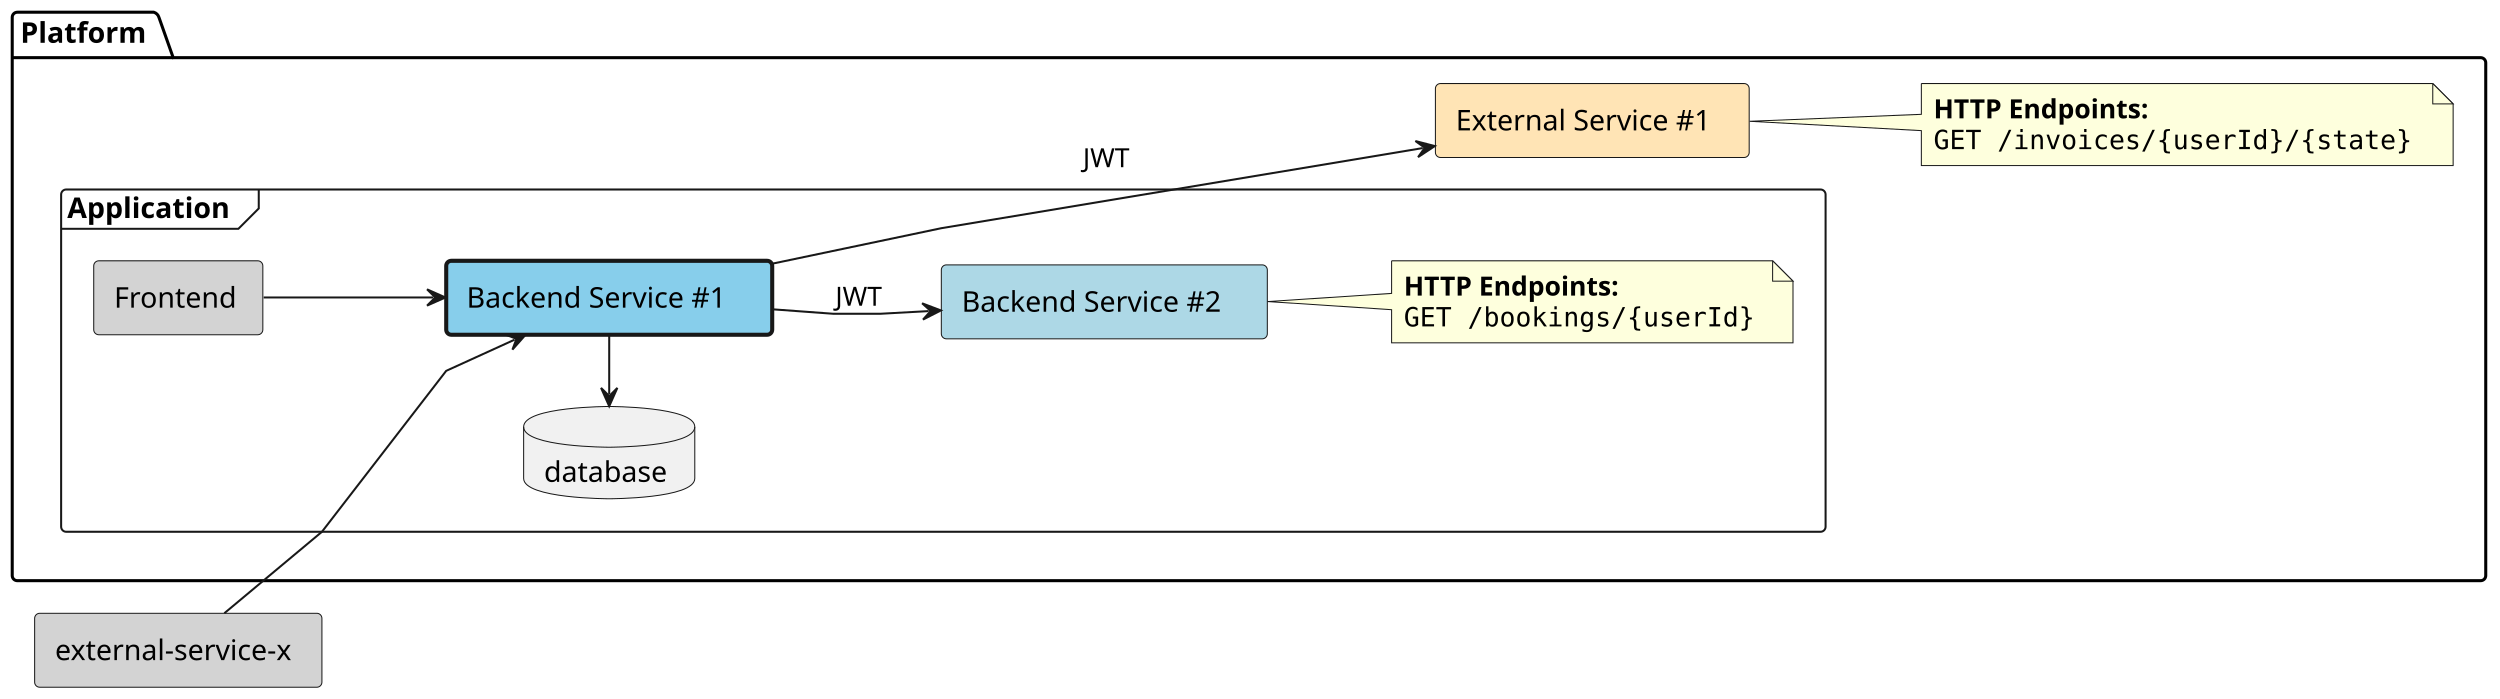
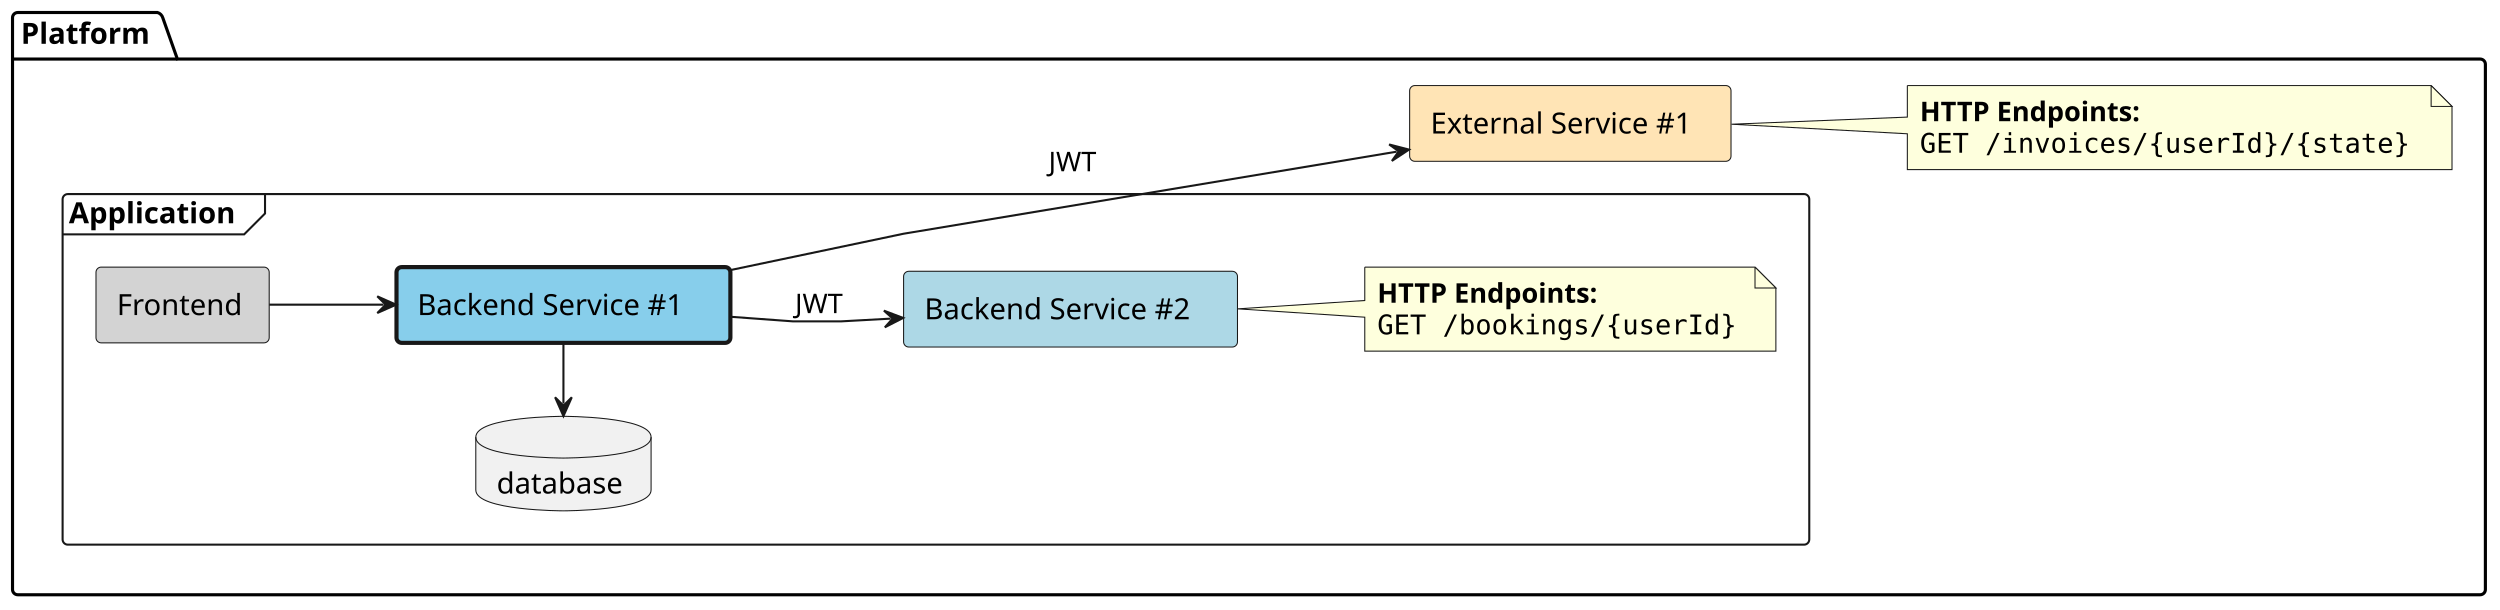
- <svg xmlns="http://www.w3.org/2000/svg" contentStyleType="text/css" height="343px" preserveAspectRatio="none" style="width:1227px;height:343px;background:#FFFFFF;" version="1.1" viewBox="0 0 1227 343" width="1227px" zoomAndPan="magnify">
+ <svg xmlns="http://www.w3.org/2000/svg" contentStyleType="text/css" height="292px" preserveAspectRatio="none" style="width:1198px;height:292px;background:#FFFFFF;" version="1.1" viewBox="0 0 1198 292" width="1198px" zoomAndPan="magnify">
  <defs />
  <g>
    <g id="cluster_Platform">
-       <path d="M8.5,6 L75.5,6 A3.75,3.75 0 0 1 78,8.5 L85,28.297 L1217.5,28.297 A2.5,2.5 0 0 1 1220,30.797 L1220,282.5 A2.5,2.5 0 0 1 1217.5,285 L8.5,285 A2.5,2.5 0 0 1 6,282.5 L6,8.5 A2.5,2.5 0 0 1 8.5,6 " fill="none" style="stroke:#000000;stroke-width:1.5;" />
+       <path d="M8.5,6 L75.5,6 A3.75,3.75 0 0 1 78,8.5 L85,28.297 L1188.5,28.297 A2.5,2.5 0 0 1 1191,30.797 L1191,282.5 A2.5,2.5 0 0 1 1188.5,285 L8.5,285 A2.5,2.5 0 0 1 6,282.5 L6,8.5 A2.5,2.5 0 0 1 8.5,6 " fill="none" style="stroke:#000000;stroke-width:1.5;" />
      <line style="stroke:#000000;stroke-width:1.5;" x1="6" x2="85" y1="28.297" y2="28.297" />
      <text fill="#000000" font-family="sans-serif" font-size="14" font-weight="bold" lengthAdjust="spacing" textLength="66" x="10" y="20.995">Platform</text>
    </g>
    <g id="cluster_Application">
-       <rect fill="none" height="168" rx="2.5" ry="2.5" style="stroke:#181818;stroke-width:1.0;" width="866" x="30" y="93" />
+       <rect fill="none" height="168" rx="2.5" ry="2.5" style="stroke:#181818;stroke-width:1.0;" width="837" x="30" y="93" />
      <path d="M127,93 L127,102.297 L117,112.297 L30,112.297 " fill="none" style="stroke:#181818;stroke-width:1.0;" />
      <text fill="#000000" font-family="sans-serif" font-size="14" font-weight="bold" lengthAdjust="spacing" textLength="87" x="33" y="106.995">Application</text>
    </g>
    <g id="elem_platform__external_service_1">
-       <rect fill="#FFE4B5" height="36.297" rx="2.5" ry="2.5" style="stroke:#181818;stroke-width:0.5;" width="154" x="704.5" y="41" />
-       <text fill="#000000" font-family="sans-serif" font-size="14" lengthAdjust="spacing" textLength="134" x="714.5" y="63.995">External Service #1</text>
+       <rect fill="#FFE4B5" height="36.297" rx="2.5" ry="2.5" style="stroke:#181818;stroke-width:0.5;" width="154" x="675.5" y="41" />
+       <text fill="#000000" font-family="sans-serif" font-size="14" lengthAdjust="spacing" textLength="134" x="685.5" y="63.995">External Service #1</text>
    </g>
-     <g id="elem_GMN13">
-       <path d="M943,41 L943,56.11 L858.69,59.53 L943,64.11 L943,81.266 A0,0 0 0 0 943,81.266 L1204,81.266 A0,0 0 0 0 1204,81.266 L1204,51 L1194,41 L943,41 A0,0 0 0 0 943,41 " fill="#FEFFDD" style="stroke:#181818;stroke-width:0.5;" />
-       <path d="M1194,41 L1194,51 L1204,51 L1194,41 " fill="#FEFFDD" style="stroke:#181818;stroke-width:0.5;" />
-       <text fill="#000000" font-family="sans-serif" font-size="13" font-weight="bold" lengthAdjust="spacing" textLength="121" x="949" y="58.067">HTTP Endpoints:</text>
-       <text fill="#000000" font-family="monospace" font-size="13" lengthAdjust="spacing" textLength="240" x="949" y="73.2">GET /invoices/{userId}/{state}</text>
+     <g id="elem_GMN12">
+       <path d="M914,41 L914,56.11 L829.69,59.53 L914,64.11 L914,81.266 A0,0 0 0 0 914,81.266 L1175,81.266 A0,0 0 0 0 1175,81.266 L1175,51 L1165,41 L914,41 A0,0 0 0 0 914,41 " fill="#FEFFDD" style="stroke:#181818;stroke-width:0.5;" />
+       <path d="M1165,41 L1165,51 L1175,51 L1165,41 " fill="#FEFFDD" style="stroke:#181818;stroke-width:0.5;" />
+       <text fill="#000000" font-family="sans-serif" font-size="13" font-weight="bold" lengthAdjust="spacing" textLength="121" x="920" y="58.067">HTTP Endpoints:</text>
+       <text fill="#000000" font-family="monospace" font-size="13" lengthAdjust="spacing" textLength="240" x="920" y="73.2">GET /invoices/{userId}/{state}</text>
    </g>
    <g id="elem_platform__application__frontend">
      <rect fill="#D3D3D3" height="36.297" rx="2.5" ry="2.5" style="stroke:#181818;stroke-width:0.5;" width="83" x="46" y="128" />
      <text fill="#000000" font-family="sans-serif" font-size="14" lengthAdjust="spacing" textLength="63" x="56" y="150.995">Frontend</text>
    </g>
    <g id="elem_platform__application__backend_service_1">
-       <rect fill="#87CEEB" height="36.297" rx="2.5" ry="2.5" style="stroke:#181818;stroke-width:2.0;" width="160" x="219" y="128" />
-       <text fill="#000000" font-family="sans-serif" font-size="14" lengthAdjust="spacing" textLength="140" x="229" y="150.995">Backend Service #1</text>
+       <rect fill="#87CEEB" height="36.297" rx="2.5" ry="2.5" style="stroke:#181818;stroke-width:2.0;" width="160" x="190" y="128" />
+       <text fill="#000000" font-family="sans-serif" font-size="14" lengthAdjust="spacing" textLength="140" x="200" y="150.995">Backend Service #1</text>
    </g>
    <g id="elem_platform__application__backend_service_2">
-       <rect fill="#ADD8E6" height="36.297" rx="2.5" ry="2.5" style="stroke:#181818;stroke-width:0.5;" width="160" x="462" y="130" />
-       <text fill="#000000" font-family="sans-serif" font-size="14" lengthAdjust="spacing" textLength="140" x="472" y="152.995">Backend Service #2</text>
+       <rect fill="#ADD8E6" height="36.297" rx="2.5" ry="2.5" style="stroke:#181818;stroke-width:0.5;" width="160" x="433" y="130" />
+       <text fill="#000000" font-family="sans-serif" font-size="14" lengthAdjust="spacing" textLength="140" x="443" y="152.995">Backend Service #2</text>
    </g>
    <g id="elem_platform__application__backend_service_1_database">
-       <path d="M257,209.5 C257,199.5 299,199.5 299,199.5 C299,199.5 341,199.5 341,209.5 L341,234.797 C341,244.797 299,244.797 299,244.797 C299,244.797 257,244.797 257,234.797 L257,209.5 " fill="#F1F1F1" style="stroke:#181818;stroke-width:0.5;" />
-       <path d="M257,209.5 C257,219.5 299,219.5 299,219.5 C299,219.5 341,219.5 341,209.5 " fill="none" style="stroke:#181818;stroke-width:0.5;" />
-       <text fill="#000000" font-family="sans-serif" font-size="14" lengthAdjust="spacing" textLength="64" x="267" y="236.495">database</text>
+       <path d="M228,209.5 C228,199.5 270,199.5 270,199.5 C270,199.5 312,199.5 312,209.5 L312,234.797 C312,244.797 270,244.797 270,244.797 C270,244.797 228,244.797 228,234.797 L228,209.5 " fill="#F1F1F1" style="stroke:#181818;stroke-width:0.5;" />
+       <path d="M228,209.5 C228,219.5 270,219.5 270,219.5 C270,219.5 312,219.5 312,209.5 " fill="none" style="stroke:#181818;stroke-width:0.5;" />
+       <text fill="#000000" font-family="sans-serif" font-size="14" lengthAdjust="spacing" textLength="64" x="238" y="236.495">database</text>
    </g>
    <g id="elem_GMN8">
-       <path d="M683,128 L683,144 L622.08,148 L683,152 L683,168.266 A0,0 0 0 0 683,168.266 L880,168.266 A0,0 0 0 0 880,168.266 L880,138 L870,128 L683,128 A0,0 0 0 0 683,128 " fill="#FEFFDD" style="stroke:#181818;stroke-width:0.5;" />
-       <path d="M870,128 L870,138 L880,138 L870,128 " fill="#FEFFDD" style="stroke:#181818;stroke-width:0.5;" />
-       <text fill="#000000" font-family="sans-serif" font-size="13" font-weight="bold" lengthAdjust="spacing" textLength="121" x="689" y="145.067">HTTP Endpoints:</text>
-       <text fill="#000000" font-family="monospace" font-size="13" lengthAdjust="spacing" textLength="176" x="689" y="160.2">GET /bookings/{userId}</text>
-     </g>
-     <g id="elem_external_service_x">
-       <rect fill="#D3D3D3" height="36.297" rx="2.5" ry="2.5" style="stroke:#181818;stroke-width:0.5;" width="141" x="17" y="301" />
-       <text fill="#000000" font-family="sans-serif" font-size="14" lengthAdjust="spacing" textLength="121" x="27" y="323.995">external-service-x</text>
+       <path d="M654,128 L654,144 L593.08,148 L654,152 L654,168.266 A0,0 0 0 0 654,168.266 L851,168.266 A0,0 0 0 0 851,168.266 L851,138 L841,128 L654,128 A0,0 0 0 0 654,128 " fill="#FEFFDD" style="stroke:#181818;stroke-width:0.5;" />
+       <path d="M841,128 L841,138 L851,138 L841,128 " fill="#FEFFDD" style="stroke:#181818;stroke-width:0.5;" />
+       <text fill="#000000" font-family="sans-serif" font-size="13" font-weight="bold" lengthAdjust="spacing" textLength="121" x="660" y="145.067">HTTP Endpoints:</text>
+       <text fill="#000000" font-family="monospace" font-size="13" lengthAdjust="spacing" textLength="176" x="660" y="160.2">GET /bookings/{userId}</text>
    </g>
    <g id="link_platform__application__frontend_platform__application__backend_service_1">
-       <path d="M129.39,146 C154.75,146 182.2,146 212.6,146 " fill="none" id="platform__application__frontend-to-platform__application__backend_service_1" style="stroke:#181818;stroke-width:1.0;" />
-       <polygon fill="#181818" points="218.6,146,209.6,142,213.6,146,209.6,150,218.6,146" style="stroke:#181818;stroke-width:1.0;" />
-     </g>
-     <g id="link_external_service_x_platform__application__backend_service_1">
-       <path d="M110.11,300.97 C130.51,283.94 158,261 158,261 C158,261 219,182 219,182 C219,182 232.98,175.628 252.58,166.698 " fill="none" id="external_service_x-to-platform__application__backend_service_1" style="stroke:#181818;stroke-width:1.0;" />
-       <polygon fill="#181818" points="258.04,164.21,248.192,164.302,253.49,166.283,251.508,171.582,258.04,164.21" style="stroke:#181818;stroke-width:1.0;" />
+       <path d="M129.01,146 C146.99,146 162.8,146 183.8,146 " fill="none" id="platform__application__frontend-to-platform__application__backend_service_1" style="stroke:#181818;stroke-width:1.0;" />
+       <polygon fill="#181818" points="189.8,146,180.8,142,184.8,146,180.8,150,189.8,146" style="stroke:#181818;stroke-width:1.0;" />
    </g>
    <g id="link_platform__application__backend_service_1_platform__application__backend_service_2">
-       <path d="M379.22,151.81 C396.12,153.05 409,154 409,154 C409,154 432,154 432,154 C432,154 438.889,153.62 455.789,152.69 " fill="none" id="platform__application__backend_service_1-to-platform__application__backend_service_2" style="stroke:#181818;stroke-width:1.0;" />
-       <polygon fill="#181818" points="461.78,152.36,452.574,148.861,456.788,152.635,453.013,156.849,461.78,152.36" style="stroke:#181818;stroke-width:1.0;" />
-       <text fill="#000000" font-family="sans-serif" font-size="13" lengthAdjust="spacing" textLength="21" x="410" y="150.067">JWT</text>
+       <path d="M350.22,151.81 C367.12,153.05 380,154 380,154 C380,154 403,154 403,154 C403,154 409.889,153.62 426.789,152.69 " fill="none" id="platform__application__backend_service_1-to-platform__application__backend_service_2" style="stroke:#181818;stroke-width:1.0;" />
+       <polygon fill="#181818" points="432.78,152.36,423.574,148.861,427.788,152.635,424.013,156.849,432.78,152.36" style="stroke:#181818;stroke-width:1.0;" />
+       <text fill="#000000" font-family="sans-serif" font-size="13" lengthAdjust="spacing" textLength="21" x="381" y="150.067">JWT</text>
    </g>
    <g id="link_platform__application__backend_service_1_database_platform__application__backend_service_1">
-       <path d="M299,193.38 C299,193.38 299,171.33 299,171.33 C299,171.33 299,168.2 299,164.14 " fill="none" id="platform__application__backend_service_1_database-backto-platform__application__backend_service_1" style="stroke:#181818;stroke-width:1.0;" />
-       <polygon fill="#181818" points="299,199.38,303,190.38,299,194.38,295,190.38,299,199.38" style="stroke:#181818;stroke-width:1.0;" />
+       <path d="M270,193.38 C270,193.38 270,171.33 270,171.33 C270,171.33 270,168.2 270,164.14 " fill="none" id="platform__application__backend_service_1_database-backto-platform__application__backend_service_1" style="stroke:#181818;stroke-width:1.0;" />
+       <polygon fill="#181818" points="270,199.38,274,190.38,270,194.38,266,190.38,270,199.38" style="stroke:#181818;stroke-width:1.0;" />
    </g>
    <g id="link_platform__application__backend_service_1_platform__external_service_1">
-       <path d="M379.1,129.4 C420.22,120.77 462,112 462,112 C462,112 604.071,88.355 698.291,72.675 " fill="none" id="platform__application__backend_service_1-to-platform__external_service_1" style="stroke:#181818;stroke-width:1.0;" />
-       <polygon fill="#181818" points="704.21,71.69,694.676,69.222,699.278,72.511,695.989,77.113,704.21,71.69" style="stroke:#181818;stroke-width:1.0;" />
-       <text fill="#000000" font-family="sans-serif" font-size="13" lengthAdjust="spacing" textLength="21" x="531.5" y="82.067">JWT</text>
+       <path d="M350.1,129.4 C391.22,120.77 433,112 433,112 C433,112 575.071,88.355 669.291,72.675 " fill="none" id="platform__application__backend_service_1-to-platform__external_service_1" style="stroke:#181818;stroke-width:1.0;" />
+       <polygon fill="#181818" points="675.21,71.69,665.676,69.222,670.278,72.511,666.989,77.113,675.21,71.69" style="stroke:#181818;stroke-width:1.0;" />
+       <text fill="#000000" font-family="sans-serif" font-size="13" lengthAdjust="spacing" textLength="21" x="502.5" y="82.067">JWT</text>
    </g>
  </g>
</svg>
